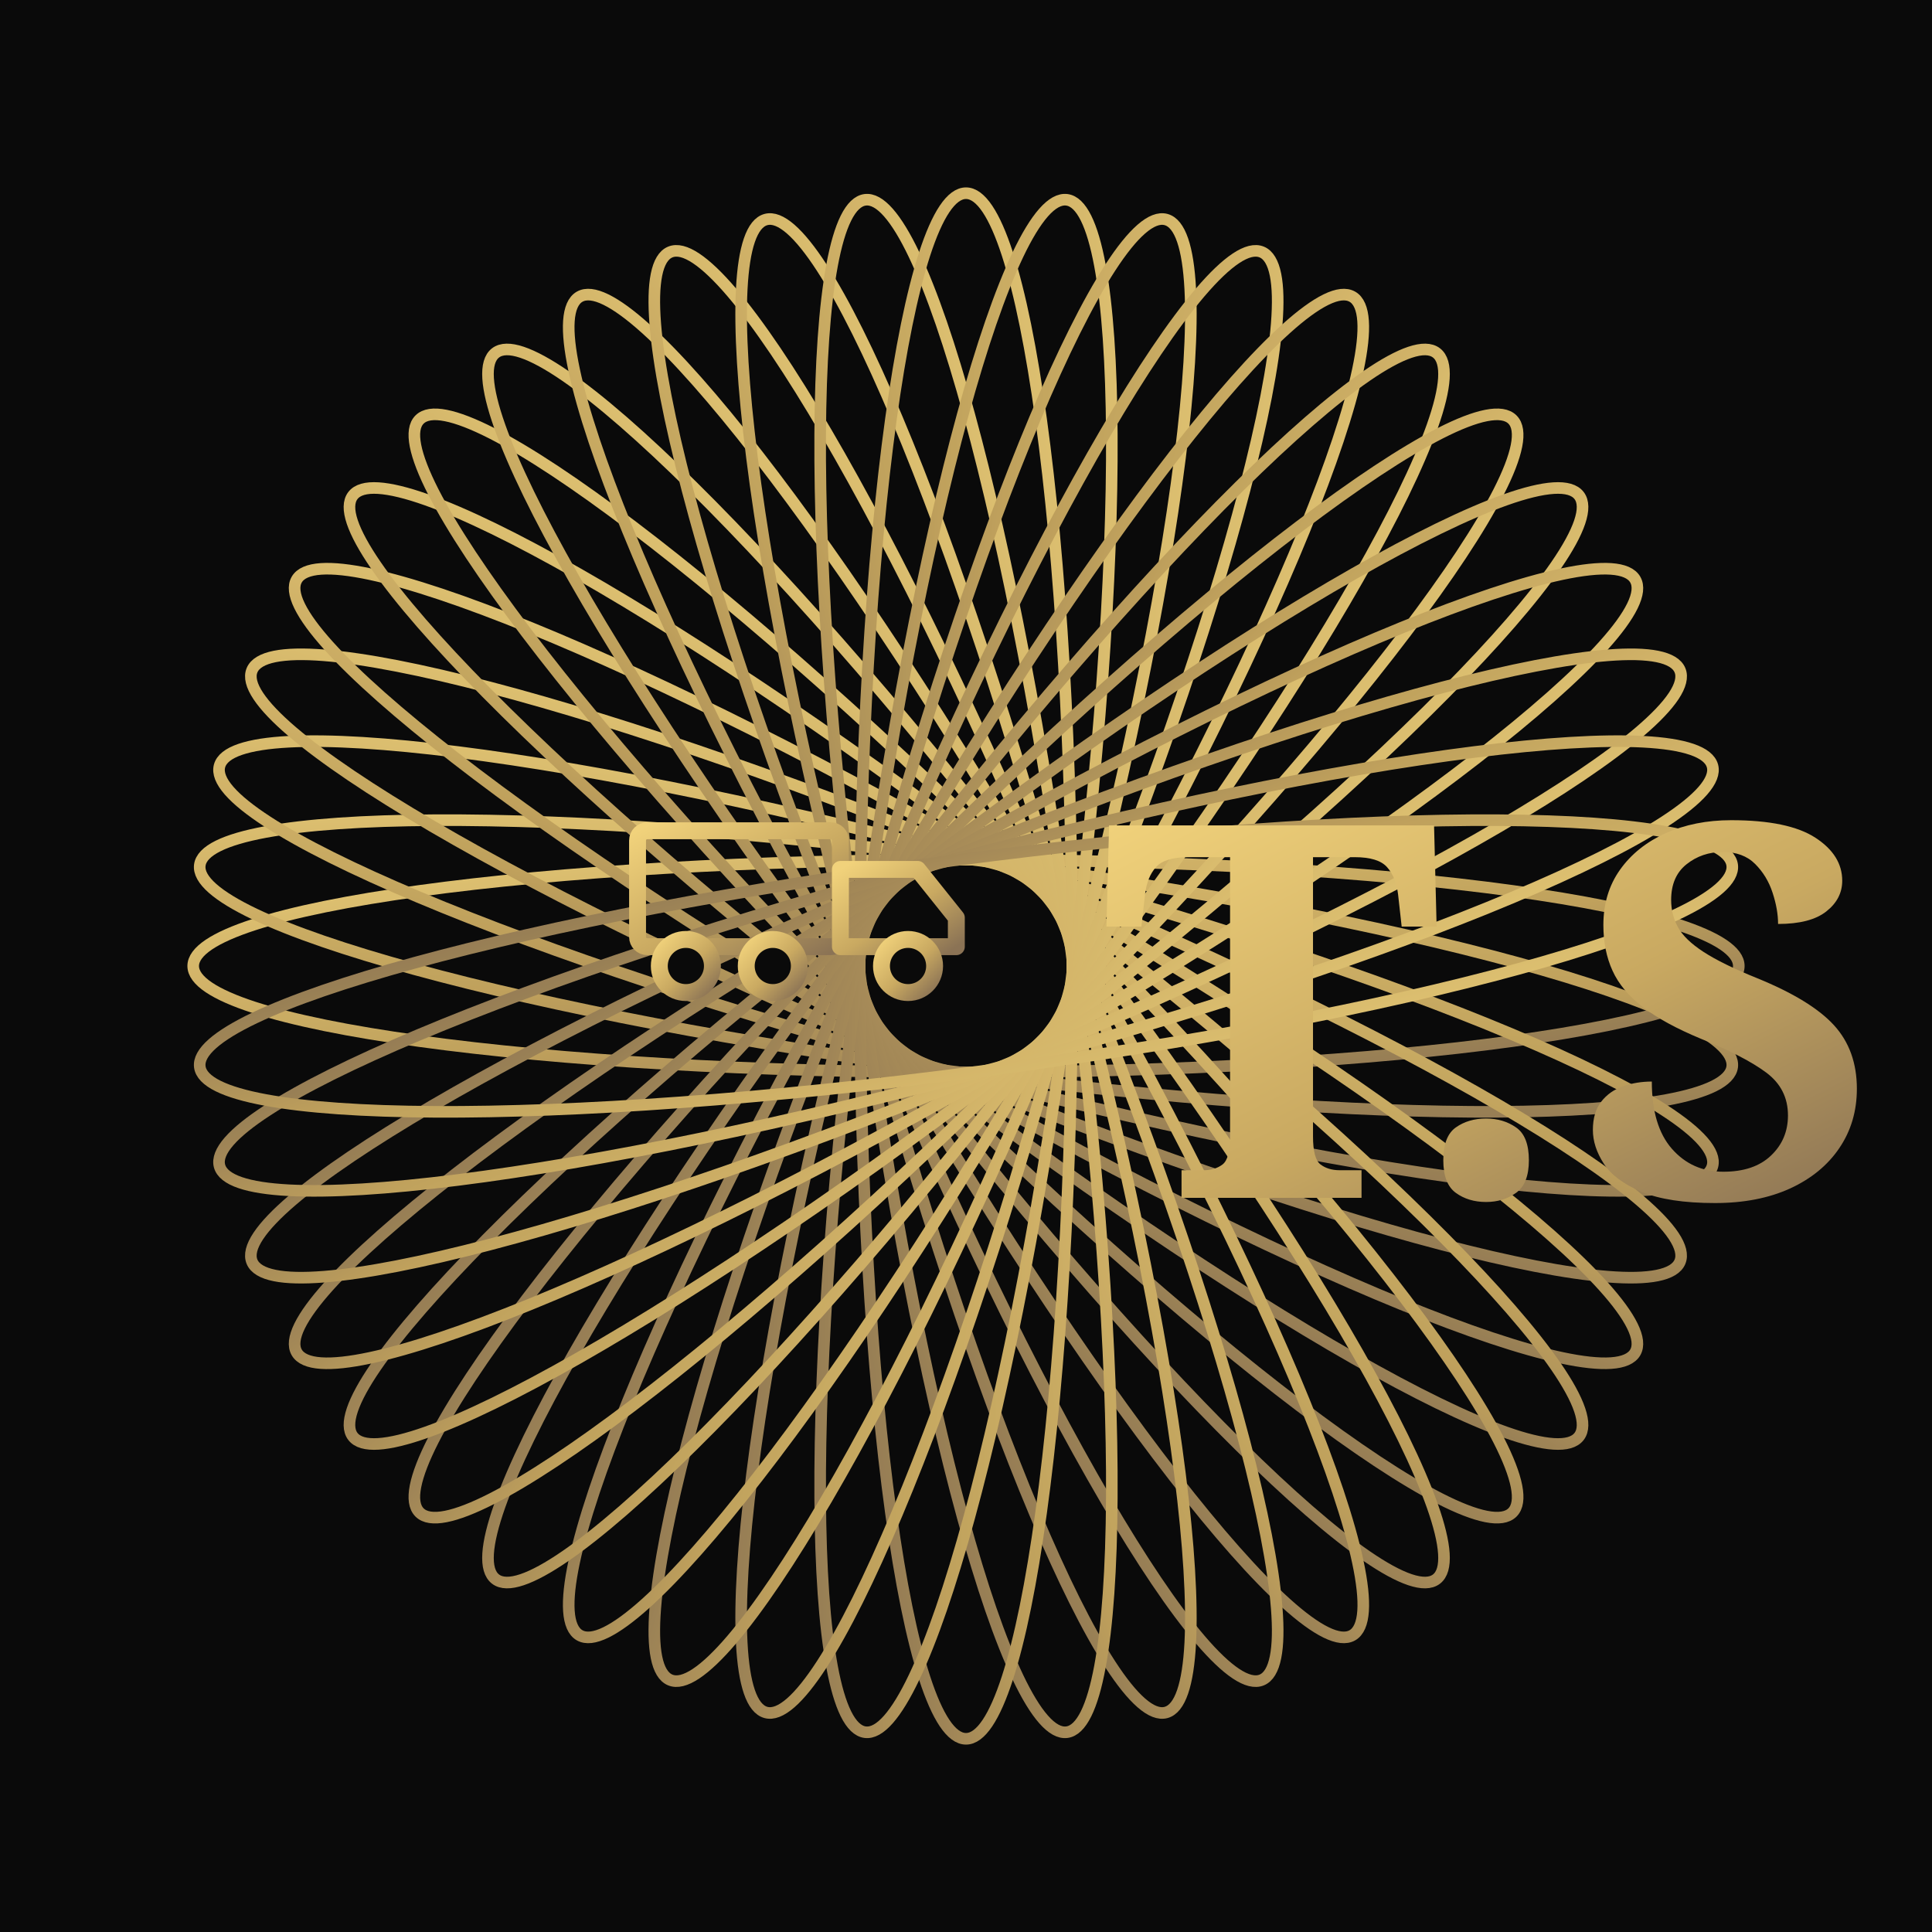
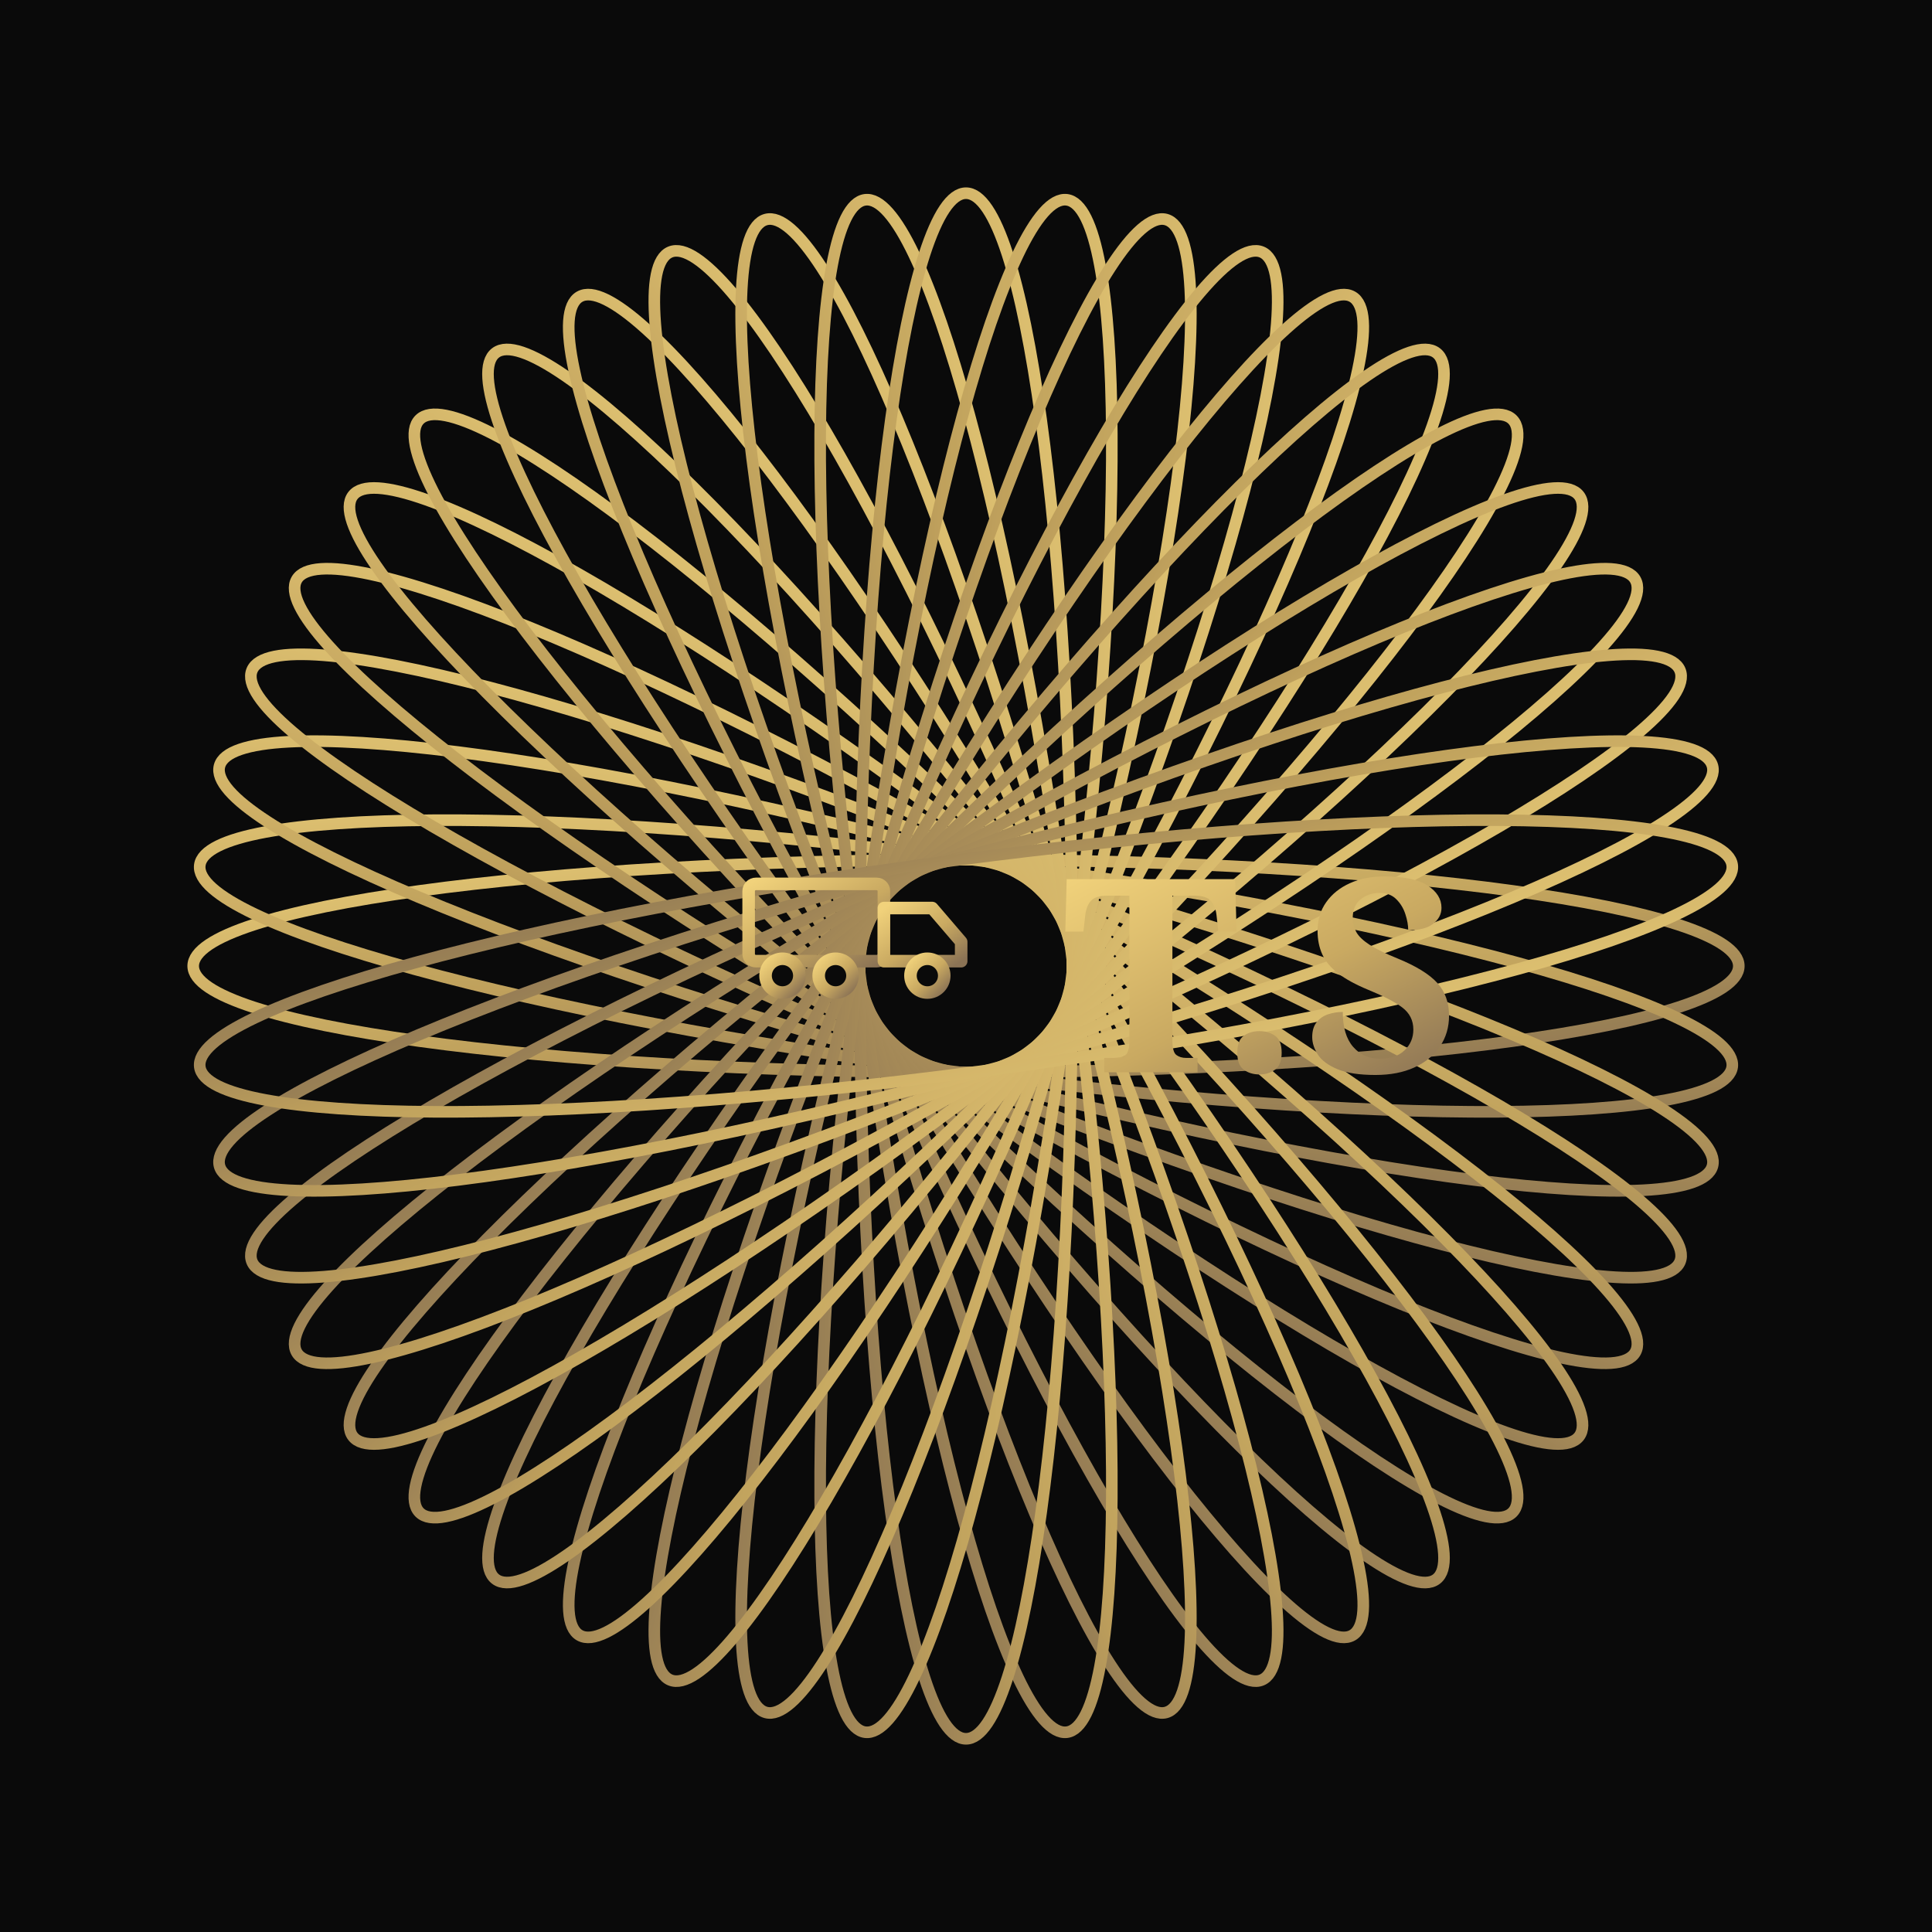
<svg xmlns="http://www.w3.org/2000/svg" viewBox="0 0 400 400" role="img" aria-label="T SERVICE &amp; CO">
  <defs>
    <linearGradient id="g1" x1="0%" y1="0%" x2="100%" y2="100%">
      <stop offset="0%" stop-color="#F1D27B" />
      <stop offset="55%" stop-color="#C9A961" />
      <stop offset="100%" stop-color="#8B7355" />
    </linearGradient>
  </defs>
  <rect width="400" height="400" fill="#0A0A0A" />
  <g transform="translate(200 200)" fill="none" stroke="url(#g1)" stroke-width="2.4" opacity="0.95">
    <ellipse cx="0" cy="0" rx="160" ry="22" transform="rotate(0)" />
    <ellipse cx="0" cy="0" rx="160" ry="22" transform="rotate(7.5)" />
    <ellipse cx="0" cy="0" rx="160" ry="22" transform="rotate(15)" />
    <ellipse cx="0" cy="0" rx="160" ry="22" transform="rotate(22.5)" />
    <ellipse cx="0" cy="0" rx="160" ry="22" transform="rotate(30)" />
    <ellipse cx="0" cy="0" rx="160" ry="22" transform="rotate(37.5)" />
    <ellipse cx="0" cy="0" rx="160" ry="22" transform="rotate(45)" />
    <ellipse cx="0" cy="0" rx="160" ry="22" transform="rotate(52.5)" />
    <ellipse cx="0" cy="0" rx="160" ry="22" transform="rotate(60)" />
    <ellipse cx="0" cy="0" rx="160" ry="22" transform="rotate(67.5)" />
    <ellipse cx="0" cy="0" rx="160" ry="22" transform="rotate(75)" />
    <ellipse cx="0" cy="0" rx="160" ry="22" transform="rotate(82.5)" />
    <ellipse cx="0" cy="0" rx="160" ry="22" transform="rotate(90)" />
    <ellipse cx="0" cy="0" rx="160" ry="22" transform="rotate(97.5)" />
    <ellipse cx="0" cy="0" rx="160" ry="22" transform="rotate(105)" />
    <ellipse cx="0" cy="0" rx="160" ry="22" transform="rotate(112.5)" />
    <ellipse cx="0" cy="0" rx="160" ry="22" transform="rotate(120)" />
    <ellipse cx="0" cy="0" rx="160" ry="22" transform="rotate(127.5)" />
    <ellipse cx="0" cy="0" rx="160" ry="22" transform="rotate(135)" />
    <ellipse cx="0" cy="0" rx="160" ry="22" transform="rotate(142.5)" />
    <ellipse cx="0" cy="0" rx="160" ry="22" transform="rotate(150)" />
    <ellipse cx="0" cy="0" rx="160" ry="22" transform="rotate(157.5)" />
    <ellipse cx="0" cy="0" rx="160" ry="22" transform="rotate(165)" />
    <ellipse cx="0" cy="0" rx="160" ry="22" transform="rotate(172.5)" />
  </g>
-   <g transform="translate(132 190)" fill="none" stroke="url(#g1)" stroke-width="3.5" stroke-linecap="round" stroke-linejoin="round">
-     <rect x="0" y="-18" width="42" height="24" rx="2" />
-     <path d="M 42 -10 L 58 -10 L 66 0 L 66 6 L 42 6 Z" />
-     <circle cx="10" cy="10" r="5.5" fill="#0A0A0A" />
-     <circle cx="28" cy="10" r="5.5" fill="#0A0A0A" />
-     <circle cx="56" cy="10" r="5.5" fill="#0A0A0A" />
+   <g transform="translate(155 195)" fill="none" stroke="url(#g1)" stroke-width="2.6" stroke-linecap="round" stroke-linejoin="round">
+     <rect x="0" y="-12" width="28" height="16" rx="1.5" />
+     <path d="M 28 -7 L 38 -7 L 44 0 L 44 4 L 28 4 Z" />
+     <circle cx="7" cy="7" r="3.5" fill="#0A0A0A" />
+     <circle cx="18" cy="7" r="3.5" fill="#0A0A0A" />
+     <circle cx="37" cy="7" r="3.5" fill="#0A0A0A" />
  </g>
-   <line x1="208" y1="135" x2="208" y2="265" stroke="url(#g1)" stroke-width="3" />
-   <text x="228" y="248" font-family="Cinzel, 'Cormorant Garamond', Georgia, serif" font-weight="700" font-size="108" fill="url(#g1)" letter-spacing="3">T.S</text>
+   <line x1="208" y1="160" x2="208" y2="240" stroke="url(#g1)" stroke-width="2.2" />
+   <text x="220" y="222" font-family="Cinzel, 'Cormorant Garamond', Georgia, serif" font-weight="600" font-size="56" fill="url(#g1)" letter-spacing="1">T.S</text>
</svg>
